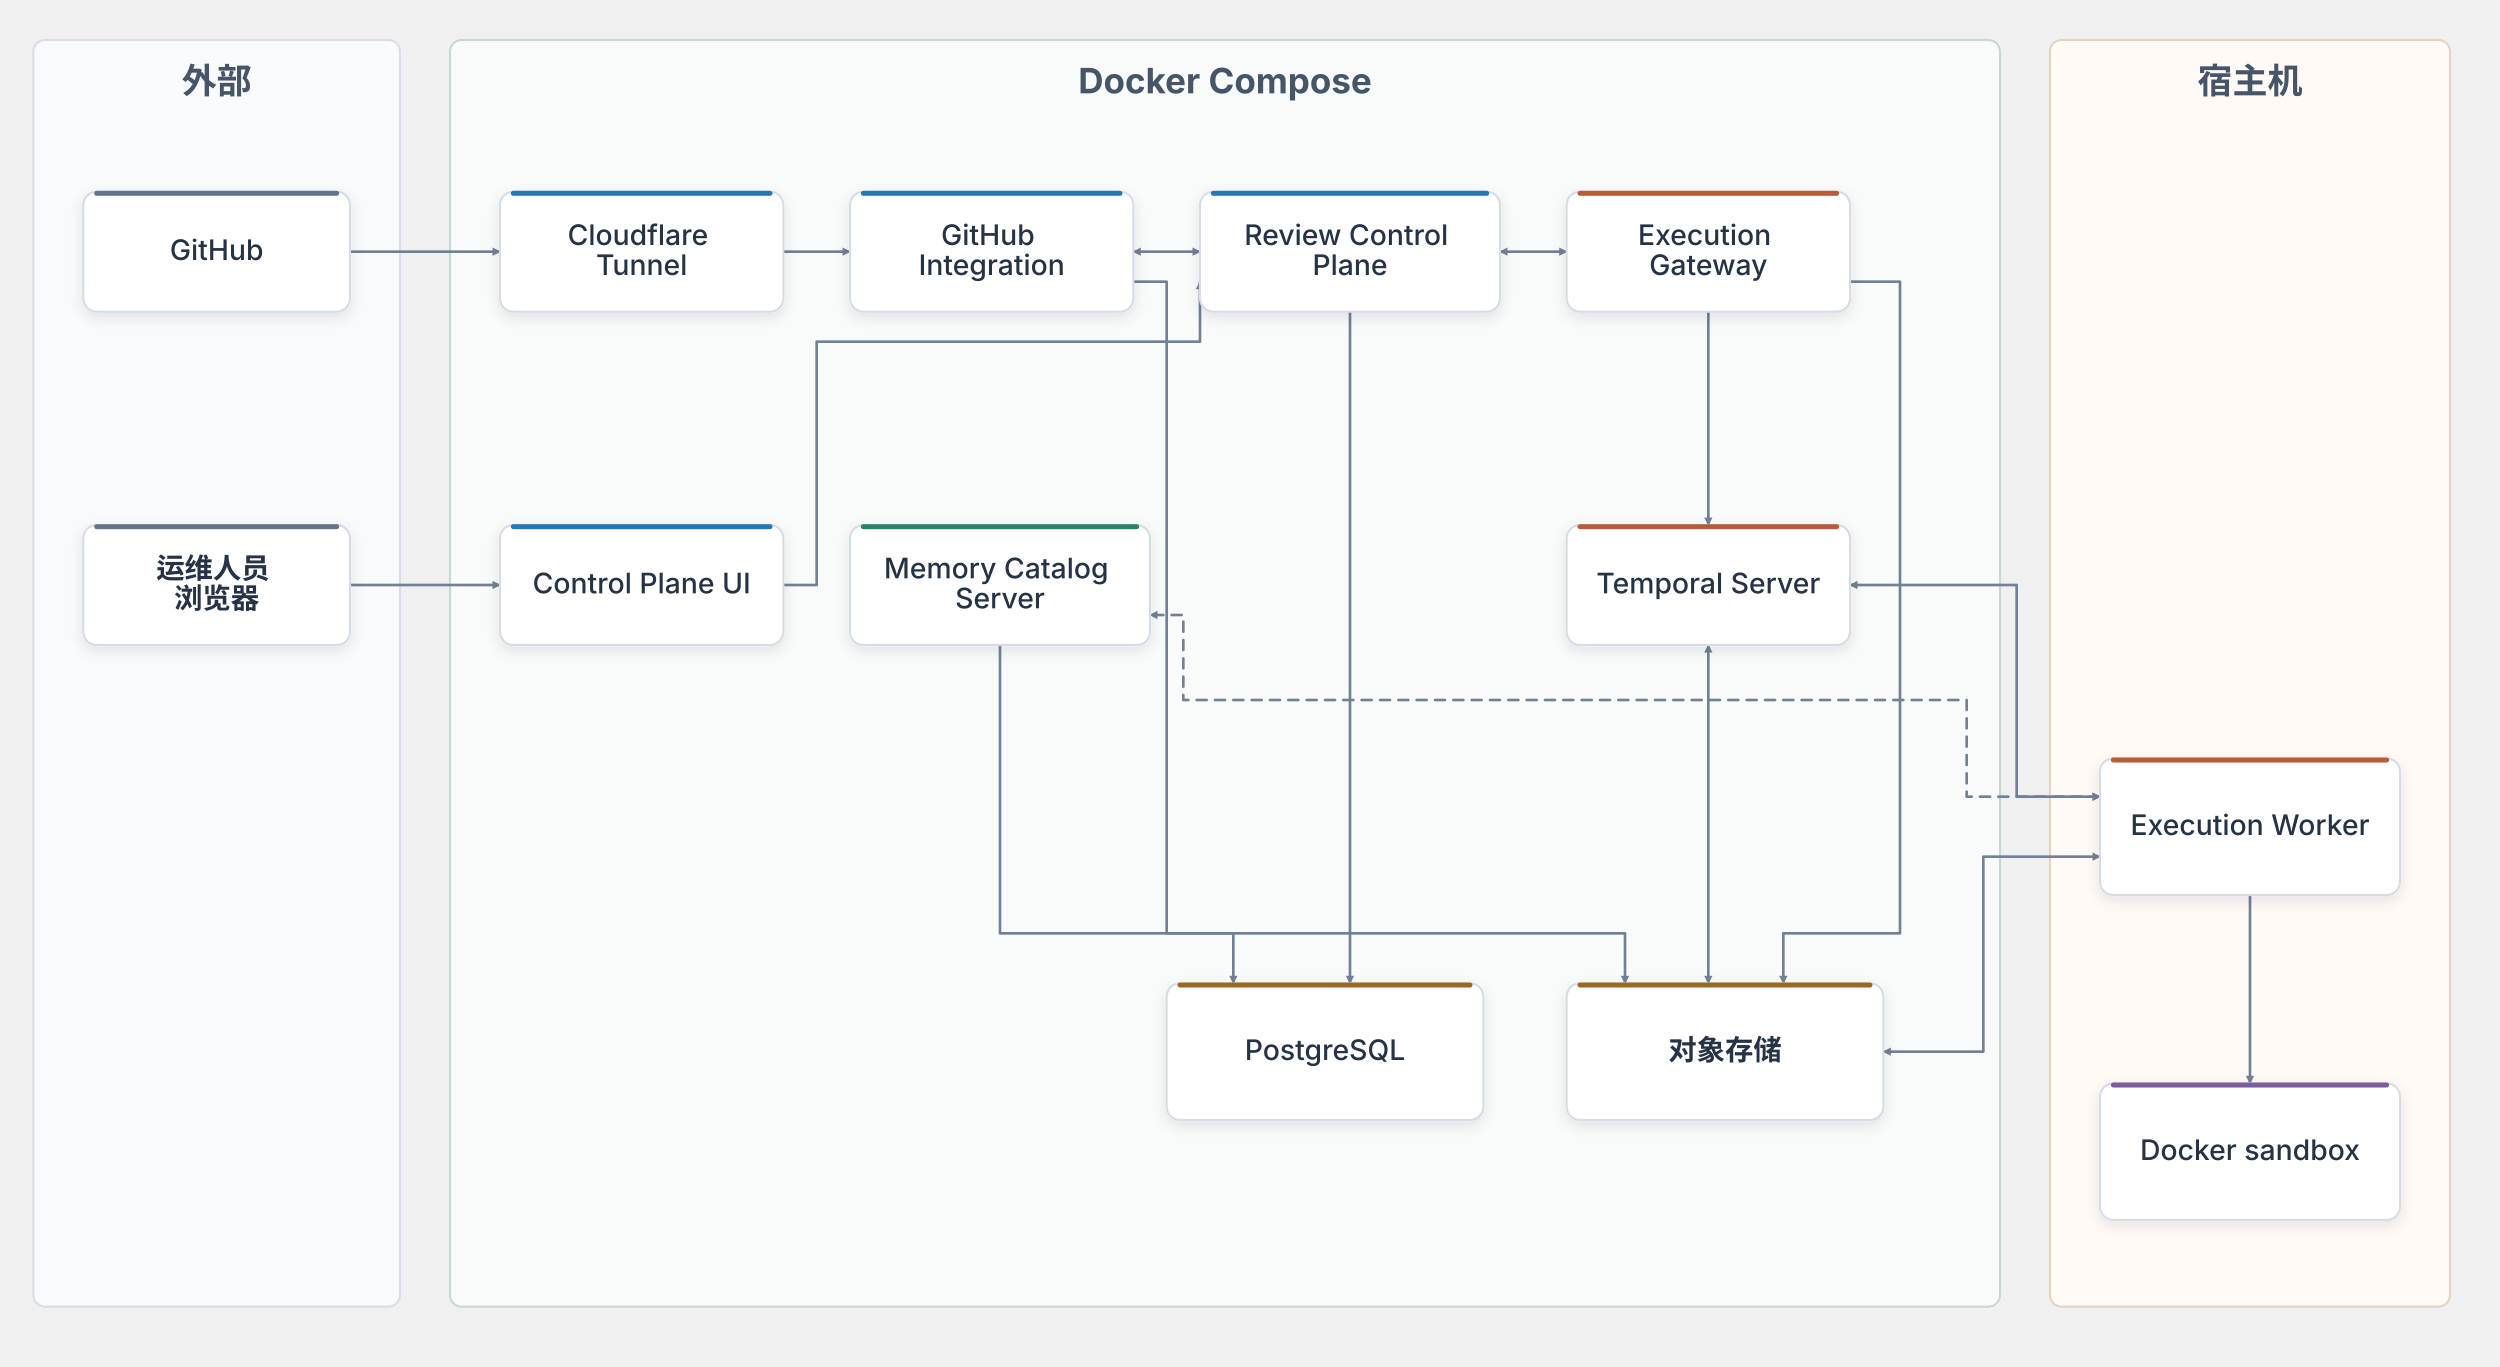
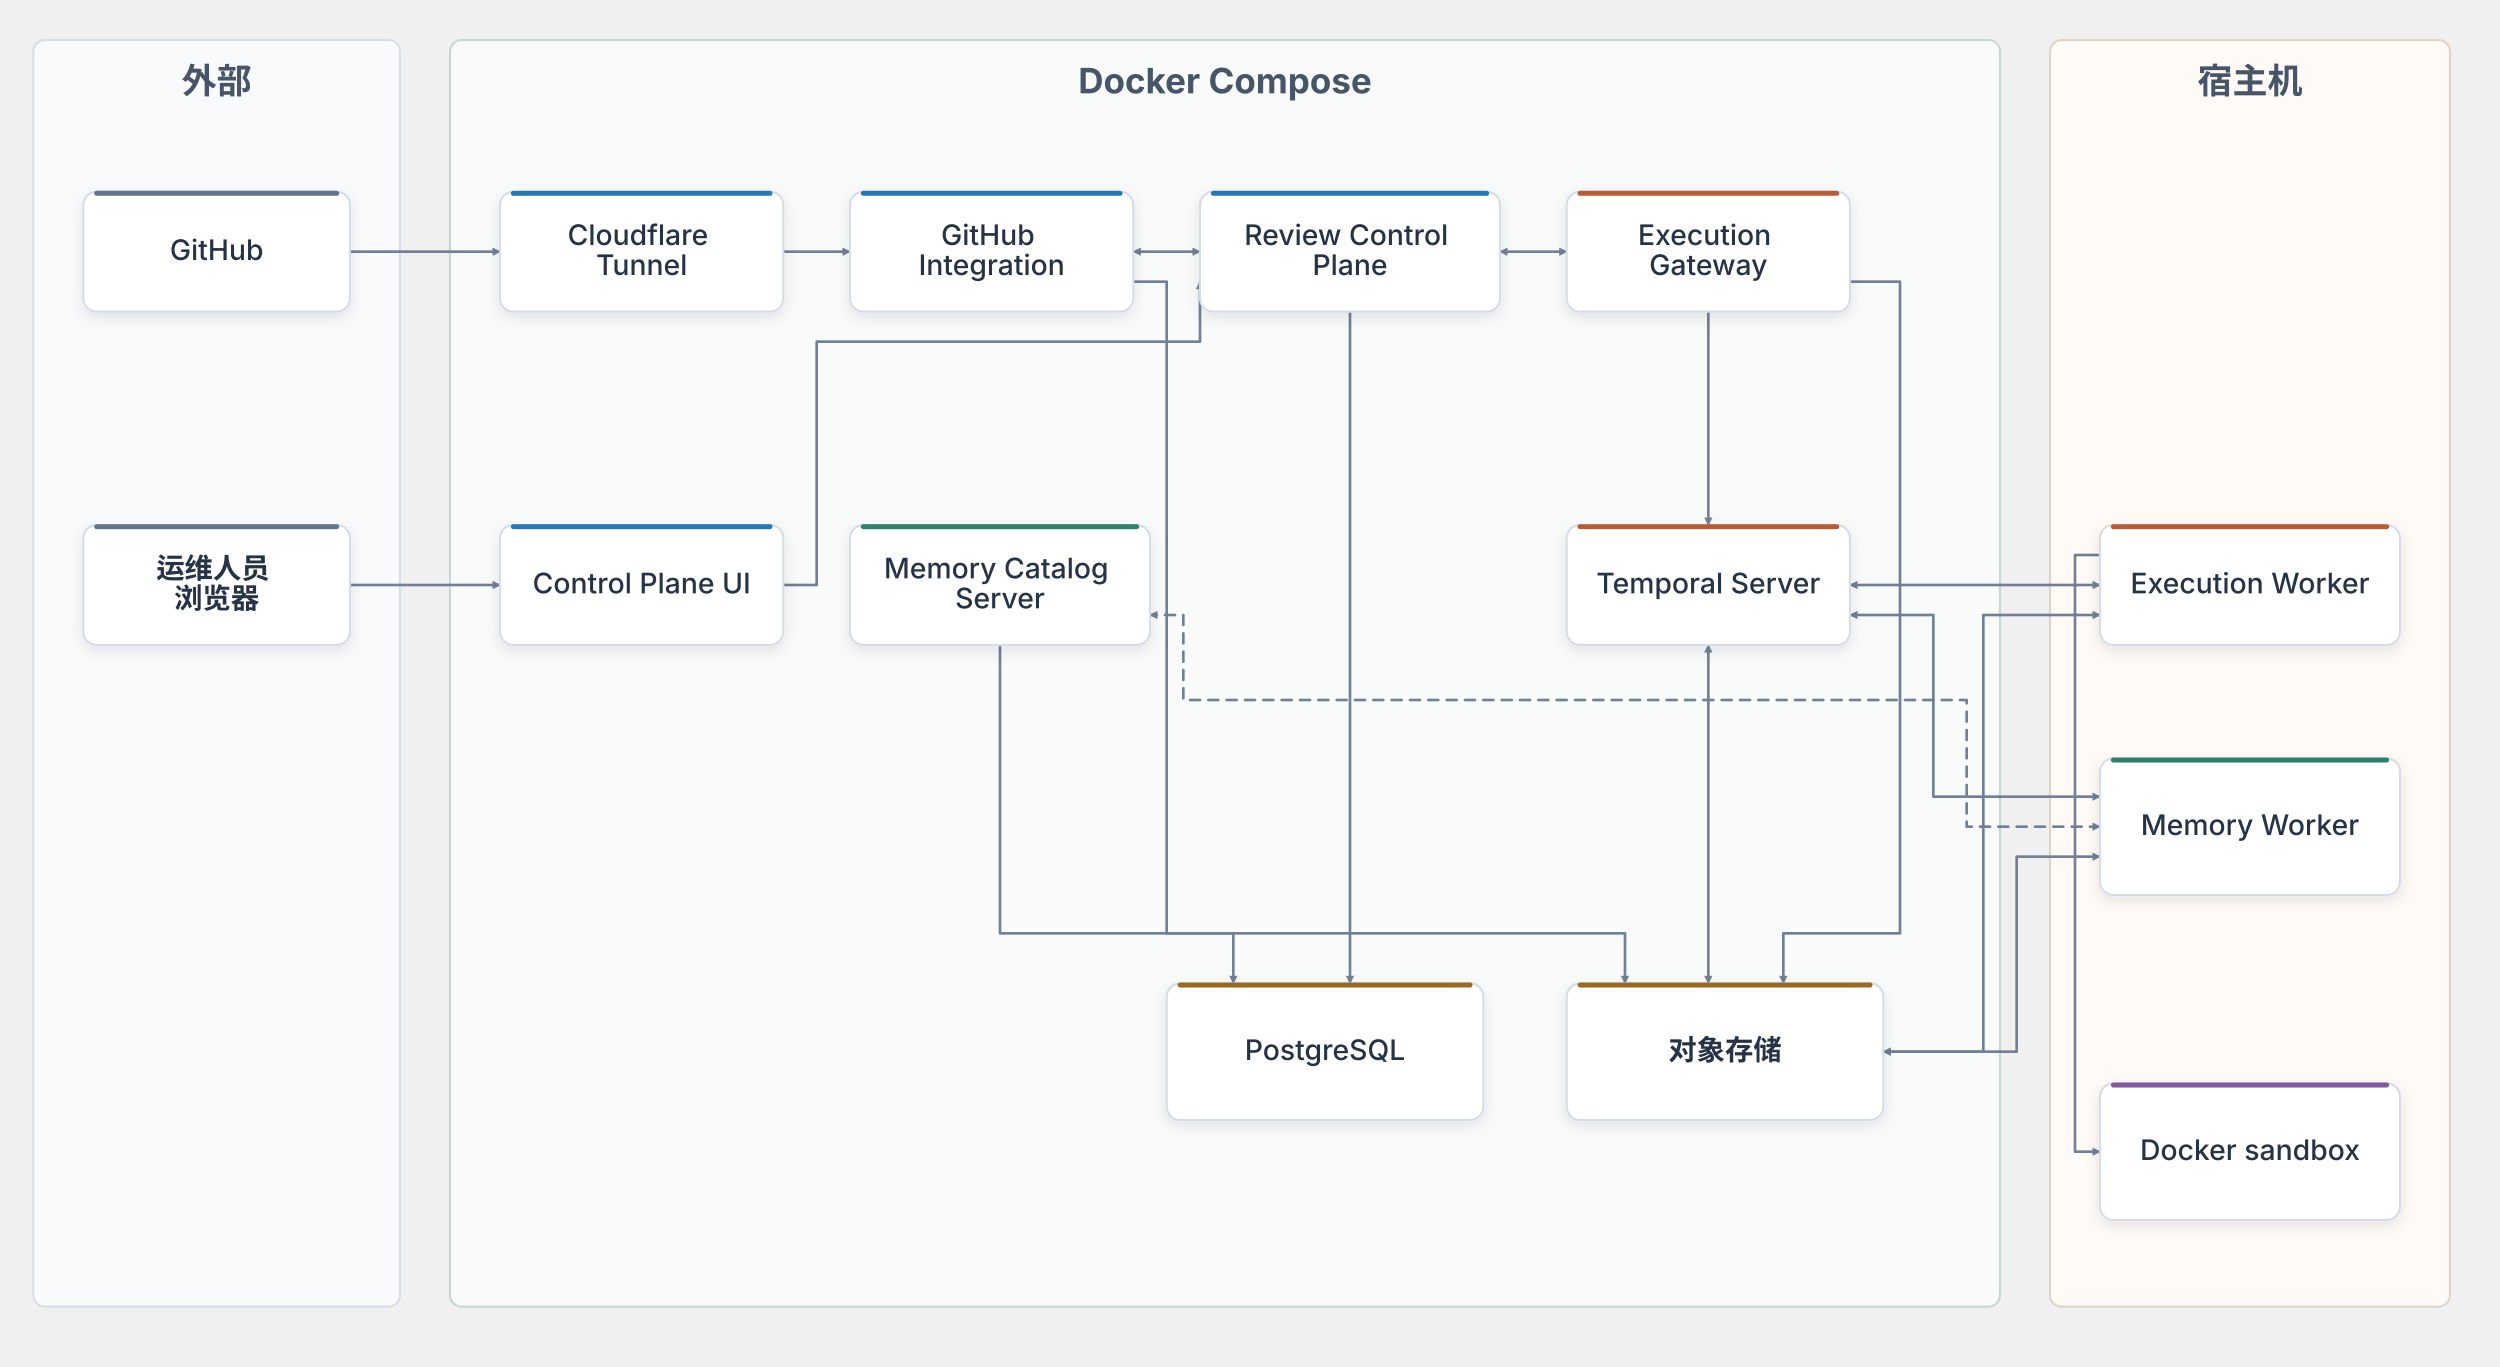
<svg xmlns="http://www.w3.org/2000/svg" viewBox="0 0 1500 820" role="img" aria-labelledby="title description">
  <defs>
    <filter id="shadow" x="-20%" y="-20%" width="140%" height="150%">
      <feDropShadow dx="0" dy="3" stdDeviation="4" flood-color="#0f172a" flood-opacity="0.1" />
    </filter>
    <marker id="arrow" viewBox="0 0 10 10" refX="9" refY="5" markerWidth="5" markerHeight="5" markerUnits="userSpaceOnUse" orient="auto-start-reverse">
      <path d="M 0 0 L 10 5 L 0 10 z" class="arrow-head" />
    </marker>
    <style>
      text { font-family: Inter, ui-sans-serif, system-ui, -apple-system, BlinkMacSystemFont, 'Segoe UI', sans-serif; fill: #263244; }
      .zone { stroke-width: 1.25; }
      .external-zone { fill: #f8fafc; stroke: #d8dee8; }
      .compose-zone { fill: #f8fbfa; stroke: #c7d8d2; }
      .host-zone { fill: #fffaf6; stroke: #e2d3c6; }
      .zone-label { font-size: 21px; font-weight: 650; fill: #475569; }
      .node { filter: url(#shadow); }
      .node-surface { fill: #ffffff; stroke: #d6dce5; stroke-width: 1.25; }
      .node-accent { fill: none; stroke-width: 3; stroke-linecap: round; }
      .external-node .node-accent { stroke: #64748b; }
      .control-node .node-accent { stroke: #2878b5; }
      .execution-node .node-accent { stroke: #b85c38; }
      .memory-node .node-accent { stroke: #2f806a; }
      .storage-node .node-accent { stroke: #9a6a22; }
      .sandbox-node .node-accent { stroke: #7c5c9e; }
      .node-label { font-size: 17px; font-weight: 550; }
      .edge { fill: none; stroke: #718096; stroke-width: 1.6; stroke-linecap: round; stroke-linejoin: round; }
      .edge.dashed { stroke-dasharray: 6 5; }
      .arrow-head { fill: #718096; }
    </style>
  </defs>
  <rect x="20" y="24" width="220" height="760" rx="7" class="zone external-zone" />
  <text x="130" y="56" class="zone-label" text-anchor="middle">
    <tspan x="130" dy="0">外部</tspan>
  </text>
  <rect x="270" y="24" width="930" height="760" rx="7" class="zone compose-zone" />
  <text x="735" y="56" class="zone-label" text-anchor="middle">
    <tspan x="735" dy="0">Docker Compose</tspan>
  </text>
  <rect x="1230" y="24" width="240" height="760" rx="7" class="zone host-zone" />
  <text x="1350" y="56" class="zone-label" text-anchor="middle">
    <tspan x="1350" dy="0">宿主机</tspan>
  </text>
  <path d="M 210 151 L 300 151" class="edge" marker-end="url(#arrow)" />
  <path d="M 470 151 L 510 151" class="edge" marker-end="url(#arrow)" />
  <path d="M 680 151 L 720 151" class="edge" marker-end="url(#arrow)" marker-start="url(#arrow)" />
  <path d="M 900 151 L 940 151" class="edge" marker-end="url(#arrow)" marker-start="url(#arrow)" />
  <path d="M 1025 187 L 1025 315" class="edge" marker-end="url(#arrow)" />
-   <path d="M 1110 351 L 1210 351 L 1210 478 L 1260 478" class="edge" marker-end="url(#arrow)" marker-start="url(#arrow)" />
-   <path d="M 1350 537 L 1350 650" class="edge" marker-end="url(#arrow)" />
+   <path d="M 1110 351 L 1260 351" class="edge" marker-end="url(#arrow)" marker-start="url(#arrow)" />
+   <path d="M 1110 369 L 1160 369 L 1160 478 L 1260 478" class="edge" marker-end="url(#arrow)" marker-start="url(#arrow)" />
+   <path d="M 1260 333 L 1245 333 L 1245 691 L 1260 691" class="edge" marker-end="url(#arrow)" />
  <path d="M 210 351 L 300 351" class="edge" marker-end="url(#arrow)" />
  <path d="M 470 351 L 490 351 L 490 205 L 720 205 L 720 169" class="edge" marker-end="url(#arrow)" />
  <path d="M 680 169 L 700 169 L 700 560 L 975 560 L 975 590" class="edge" marker-end="url(#arrow)" />
  <path d="M 810 187 L 810 590" class="edge" marker-end="url(#arrow)" />
  <path d="M 600 387 L 600 560 L 740 560 L 740 590" class="edge" marker-end="url(#arrow)" />
  <path d="M 1110 169 L 1140 169 L 1140 560 L 1070 560 L 1070 590" class="edge" marker-end="url(#arrow)" />
  <path d="M 1025 387 L 1025 590" class="edge" marker-end="url(#arrow)" marker-start="url(#arrow)" />
-   <path d="M 1260 514 L 1190 514 L 1190 631 L 1130 631" class="edge" marker-end="url(#arrow)" marker-start="url(#arrow)" />
-   <path d="M 1260 478 L 1180 478 L 1180 420 L 710 420 L 710 369 L 690 369" class="edge dashed" marker-end="url(#arrow)" marker-start="url(#arrow)" />
+   <path d="M 1260 369 L 1190 369 L 1190 631 L 1130 631" class="edge" marker-end="url(#arrow)" marker-start="url(#arrow)" />
+   <path d="M 1260 514 L 1210 514 L 1210 631 L 1130 631" class="edge" marker-end="url(#arrow)" marker-start="url(#arrow)" />
+   <path d="M 1260 496 L 1180 496 L 1180 420 L 710 420 L 710 369 L 690 369" class="edge dashed" marker-end="url(#arrow)" marker-start="url(#arrow)" />
  <g id="github" class="node external-node">
    <rect x="50" y="115" width="160" height="72" rx="8" class="node-surface" />
    <path d="M 58 116 H 202" class="node-accent" />
    <text x="130" y="156" class="node-label" text-anchor="middle">
      <tspan x="130" dy="0">GitHub</tspan>
    </text>
  </g>
  <g id="browser" class="node external-node">
    <rect x="50" y="315" width="160" height="72" rx="8" class="node-surface" />
    <path d="M 58 316 H 202" class="node-accent" />
    <text x="130" y="347" class="node-label" text-anchor="middle">
      <tspan x="130" dy="0">运维人员</tspan>
      <tspan x="130" dy="18">浏览器</tspan>
    </text>
  </g>
  <g id="tunnel" class="node control-node">
    <rect x="300" y="115" width="170" height="72" rx="8" class="node-surface" />
    <path d="M 308 116 H 462" class="node-accent" />
    <text x="385" y="147" class="node-label" text-anchor="middle">
      <tspan x="385" dy="0">Cloudflare</tspan>
      <tspan x="385" dy="18">Tunnel</tspan>
    </text>
  </g>
  <g id="integration" class="node control-node">
    <rect x="510" y="115" width="170" height="72" rx="8" class="node-surface" />
    <path d="M 518 116 H 672" class="node-accent" />
    <text x="595" y="147" class="node-label" text-anchor="middle">
      <tspan x="595" dy="0">GitHub</tspan>
      <tspan x="595" dy="18">Integration</tspan>
    </text>
  </g>
  <g id="control" class="node control-node">
    <rect x="720" y="115" width="180" height="72" rx="8" class="node-surface" />
    <path d="M 728 116 H 892" class="node-accent" />
    <text x="810" y="147" class="node-label" text-anchor="middle">
      <tspan x="810" dy="0">Review Control</tspan>
      <tspan x="810" dy="18">Plane</tspan>
    </text>
  </g>
  <g id="gateway" class="node execution-node">
    <rect x="940" y="115" width="170" height="72" rx="8" class="node-surface" />
    <path d="M 948 116 H 1102" class="node-accent" />
    <text x="1025" y="147" class="node-label" text-anchor="middle">
      <tspan x="1025" dy="0">Execution</tspan>
      <tspan x="1025" dy="18">Gateway</tspan>
    </text>
  </g>
  <g id="ui" class="node control-node">
    <rect x="300" y="315" width="170" height="72" rx="8" class="node-surface" />
    <path d="M 308 316 H 462" class="node-accent" />
    <text x="385" y="356" class="node-label" text-anchor="middle">
      <tspan x="385" dy="0">Control Plane UI</tspan>
    </text>
  </g>
  <g id="temporal" class="node execution-node">
    <rect x="940" y="315" width="170" height="72" rx="8" class="node-surface" />
    <path d="M 948 316 H 1102" class="node-accent" />
    <text x="1025" y="356" class="node-label" text-anchor="middle">
      <tspan x="1025" dy="0">Temporal Server</tspan>
    </text>
  </g>
  <g id="catalog" class="node memory-node">
    <rect x="510" y="315" width="180" height="72" rx="8" class="node-surface" />
    <path d="M 518 316 H 682" class="node-accent" />
    <text x="600" y="347" class="node-label" text-anchor="middle">
      <tspan x="600" dy="0">Memory Catalog</tspan>
      <tspan x="600" dy="18">Server</tspan>
    </text>
  </g>
  <g id="postgres" class="node storage-node">
    <rect x="700" y="590" width="190" height="82" rx="8" class="node-surface" />
    <path d="M 708 591 H 882" class="node-accent" />
    <text x="795" y="636" class="node-label" text-anchor="middle">
      <tspan x="795" dy="0">PostgreSQL</tspan>
    </text>
  </g>
  <g id="storage" class="node storage-node">
    <rect x="940" y="590" width="190" height="82" rx="8" class="node-surface" />
    <path d="M 948 591 H 1122" class="node-accent" />
    <text x="1035" y="636" class="node-label" text-anchor="middle">
      <tspan x="1035" dy="0">对象存储</tspan>
    </text>
  </g>
-   <g id="worker" class="node execution-node">
+   <g id="execution-worker" class="node execution-node">
+     <rect x="1260" y="315" width="180" height="72" rx="8" class="node-surface" />
+     <path d="M 1268 316 H 1432" class="node-accent" />
+     <text x="1350" y="356" class="node-label" text-anchor="middle">
+       <tspan x="1350" dy="0">Execution Worker</tspan>
+     </text>
+   </g>
+   <g id="memory-worker" class="node memory-node">
    <rect x="1260" y="455" width="180" height="82" rx="8" class="node-surface" />
    <path d="M 1268 456 H 1432" class="node-accent" />
    <text x="1350" y="501" class="node-label" text-anchor="middle">
-       <tspan x="1350" dy="0">Execution Worker</tspan>
+       <tspan x="1350" dy="0">Memory Worker</tspan>
    </text>
  </g>
  <g id="sandbox" class="node sandbox-node">
    <rect x="1260" y="650" width="180" height="82" rx="8" class="node-surface" />
    <path d="M 1268 651 H 1432" class="node-accent" />
    <text x="1350" y="696" class="node-label" text-anchor="middle">
      <tspan x="1350" dy="0">Docker sandbox</tspan>
    </text>
  </g>
</svg>
